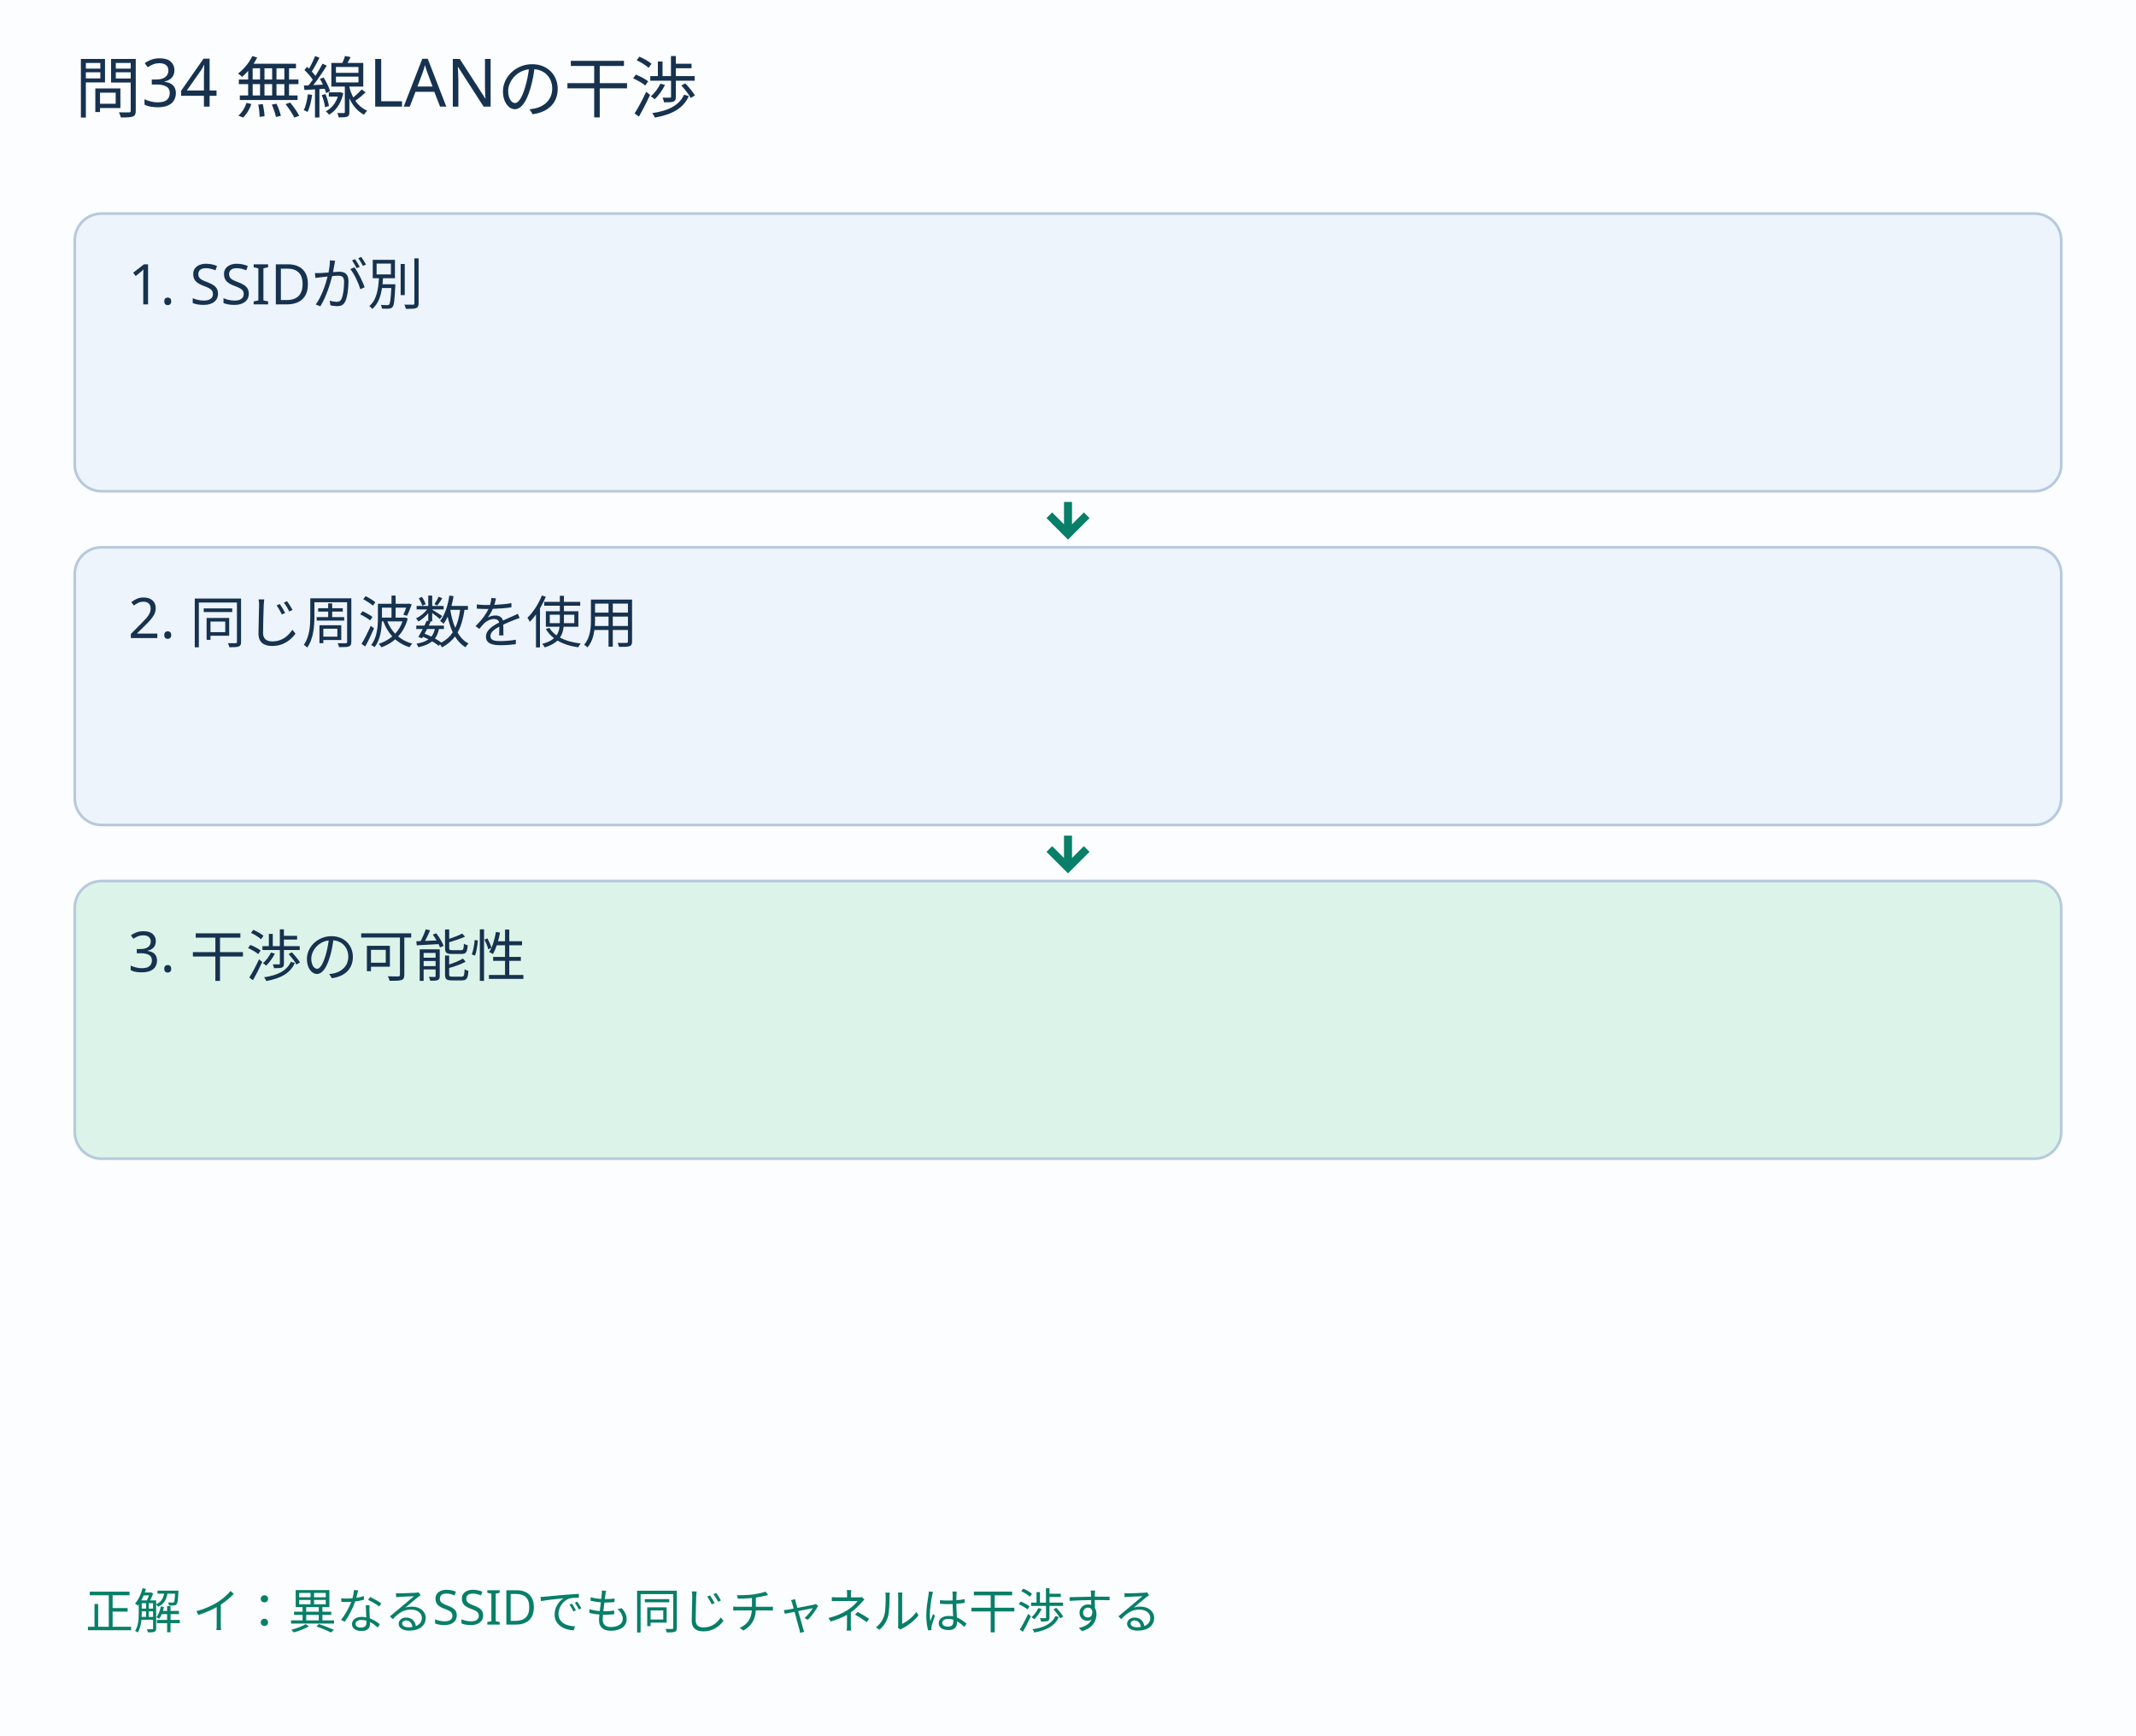
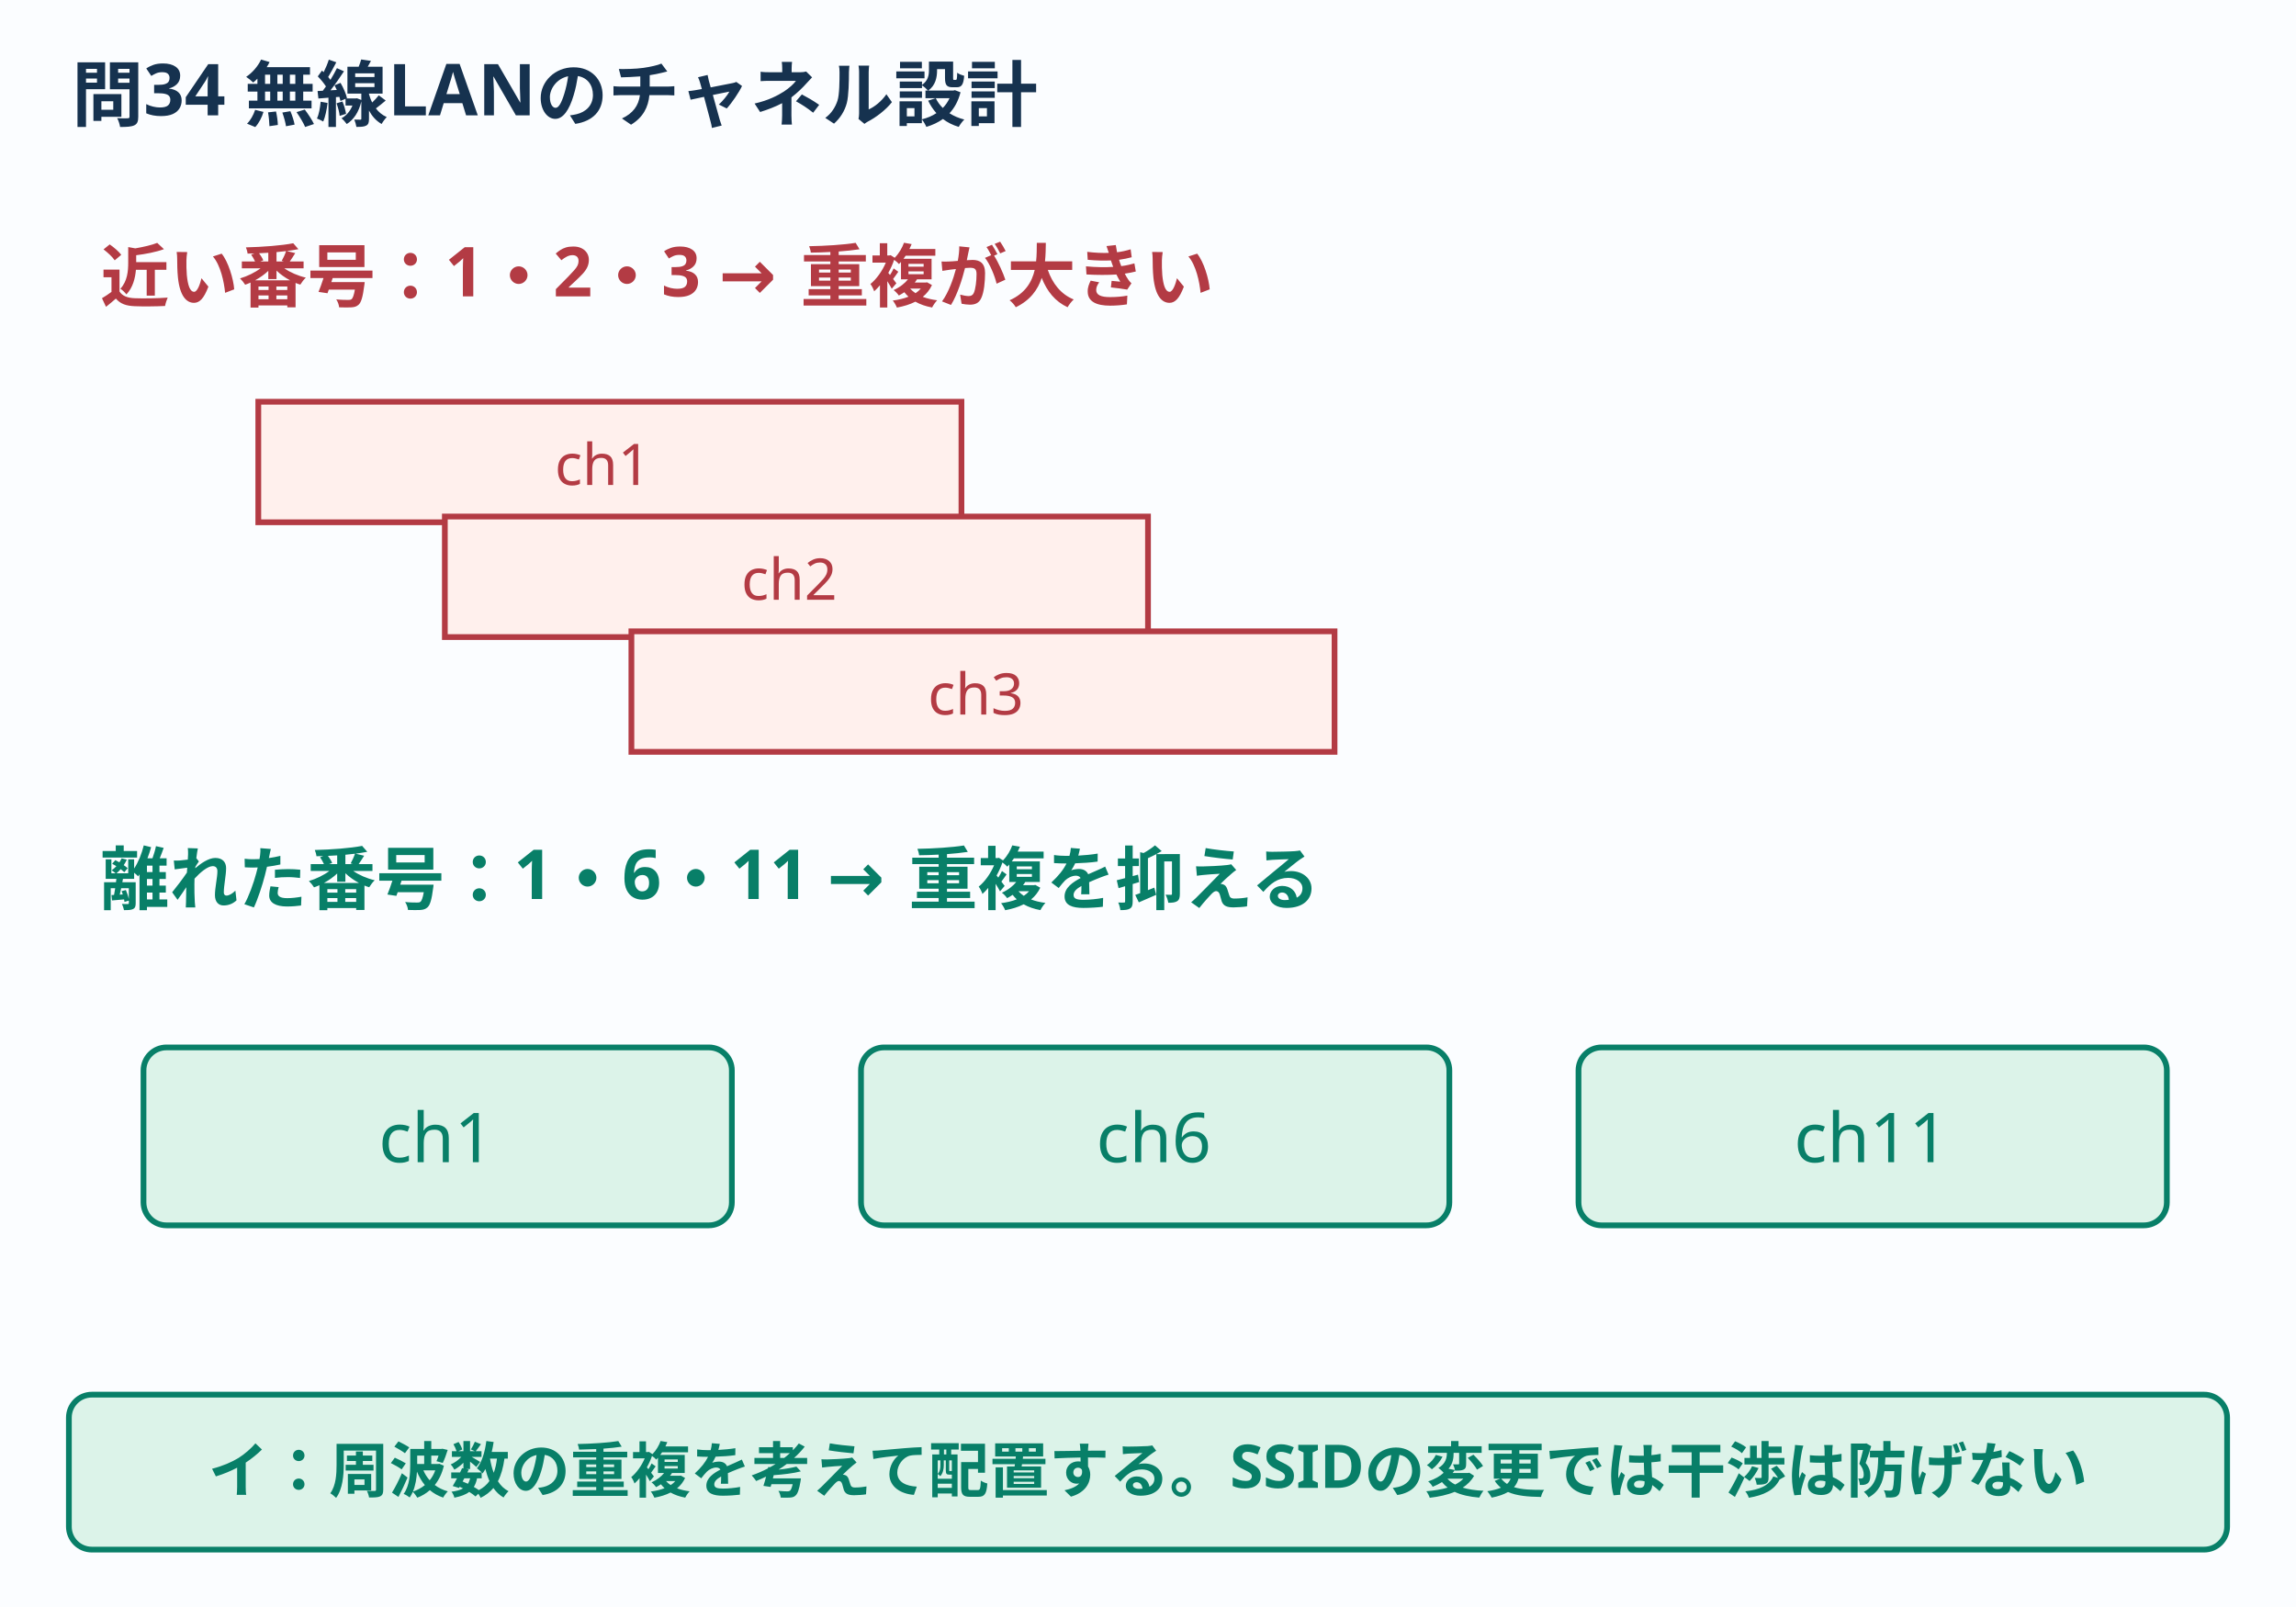
- <svg xmlns="http://www.w3.org/2000/svg" viewBox="0 0 800 650" role="img" aria-labelledby="title34">
-   <rect width="800" height="650" fill="#fbfdff" />
+ <svg xmlns="http://www.w3.org/2000/svg" viewBox="0 0 800 560" role="img" aria-labelledby="title34">
+   <defs>
+     <marker id="a34" markerWidth="9" markerHeight="9" refX="8" refY="4" orient="auto">
+       <path d="M0 0 L8 4 L0 8 Z" fill="#2563a6" />
+     </marker>
+   </defs>
+   <rect width="800" height="560" fill="#fbfdff" />
  <g font-family="Meiryo,Yu Gothic,sans-serif">
-     <text x="28" y="42" font-size="25" fill="#16324f">問34  無線LANの干渉</text>
-     <rect x="28" y="80" width="744" height="104" rx="10" fill="#edf4fb" stroke="#b7c9dc" />
-     <text x="48" y="114" font-size="21" fill="#16324f">1. SSIDが別</text>
-     <path d="M400 188 v12 m-7 -7 7 7 7 -7" fill="none" stroke="#087f68" stroke-width="3" />
-     <rect x="28" y="205" width="744" height="104" rx="10" fill="#edf4fb" stroke="#b7c9dc" />
-     <text x="48" y="239" font-size="21" fill="#16324f">2. 同じ周波数を使用</text>
-     <path d="M400 313 v12 m-7 -7 7 7 7 -7" fill="none" stroke="#087f68" stroke-width="3" />
-     <rect x="28" y="330" width="744" height="104" rx="10" fill="#dcf3e9" stroke="#b7c9dc" />
-     <text x="48" y="364" font-size="21" fill="#16324f">3. 干渉の可能性</text>
-     <text x="32" y="610" font-size="18" fill="#087f68">正解 イ：異なるSSIDでも同じチャネルは干渉する</text>
+     <text x="25" y="42" font-size="25" fill="#16324f" font-weight="700">問34 無線LANのチャネル設計</text>
+     <text x="35" y="105" font-size="24" fill="#b33b44" text-anchor="start" font-weight="700">近い番号：1・2・3 → 重複が大きい</text>
+     <rect x="90" y="140" width="245" height="42" rx="0" fill="#fff0ed" stroke="#b33b44" stroke-width="2" />
+     <text x="210" y="169" font-size="20" fill="#b33b44" text-anchor="middle" font-weight="400">ch1</text>
+     <rect x="155" y="180" width="245" height="42" rx="0" fill="#fff0ed" stroke="#b33b44" stroke-width="2" />
+     <text x="275" y="209" font-size="20" fill="#b33b44" text-anchor="middle" font-weight="400">ch2</text>
+     <rect x="220" y="220" width="245" height="42" rx="0" fill="#fff0ed" stroke="#b33b44" stroke-width="2" />
+     <text x="340" y="249" font-size="20" fill="#b33b44" text-anchor="middle" font-weight="400">ch3</text>
+     <text x="35" y="315" font-size="24" fill="#087f68" text-anchor="start" font-weight="700">離れた番号：1・6・11 → 重複を抑える</text>
+     <rect x="50" y="365" width="205" height="62" rx="8" fill="#dcf3e9" stroke="#087f68" stroke-width="2" />
+     <text x="152" y="405" font-size="24" fill="#087f68" text-anchor="middle" font-weight="400">ch1</text>
+     <rect x="300" y="365" width="205" height="62" rx="8" fill="#dcf3e9" stroke="#087f68" stroke-width="2" />
+     <text x="402" y="405" font-size="24" fill="#087f68" text-anchor="middle" font-weight="400">ch6</text>
+     <rect x="550" y="365" width="205" height="62" rx="8" fill="#dcf3e9" stroke="#087f68" stroke-width="2" />
+     <text x="652" y="405" font-size="24" fill="#087f68" text-anchor="middle" font-weight="400">ch11</text>
+     <rect x="24" y="486" width="752" height="54" rx="8" fill="#dcf3e9" stroke="#087f68" stroke-width="2" />
+     <text x="400" y="520" font-size="21" fill="#087f68" text-anchor="middle" font-weight="700">イ：周波数の重複を考えて配置する。SSIDの変更では干渉は防げない</text>
  </g>
</svg>
